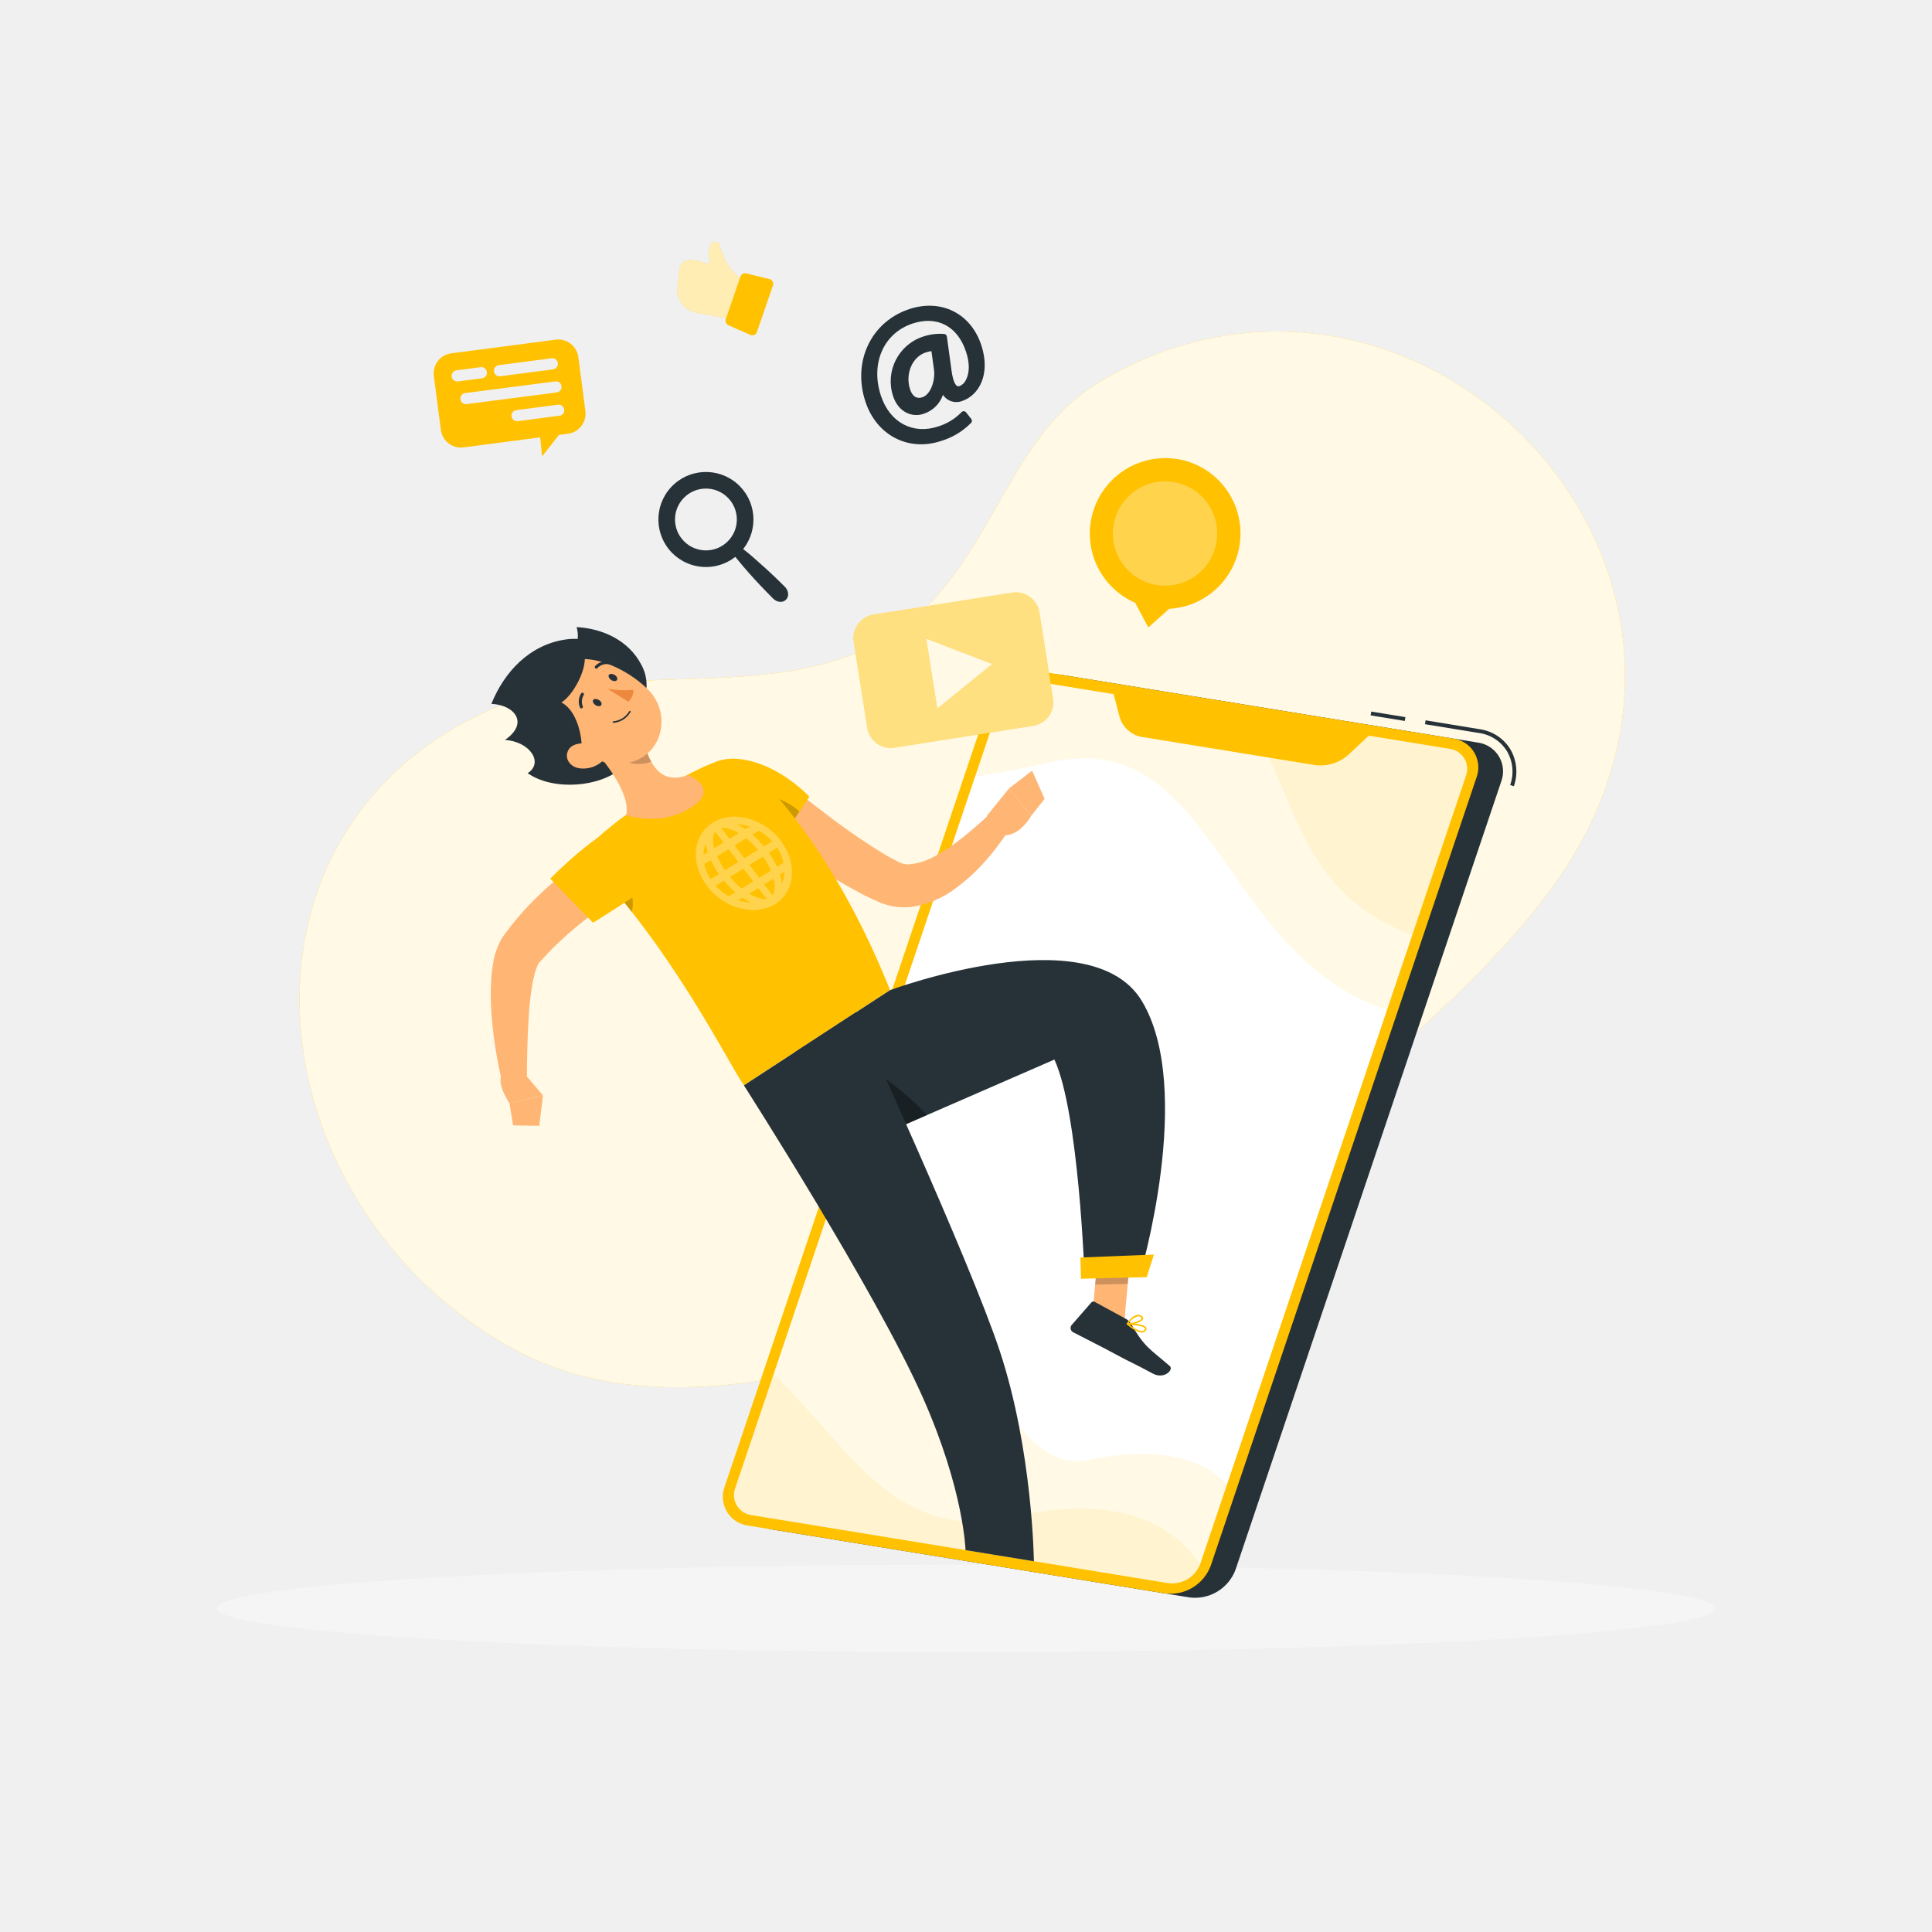
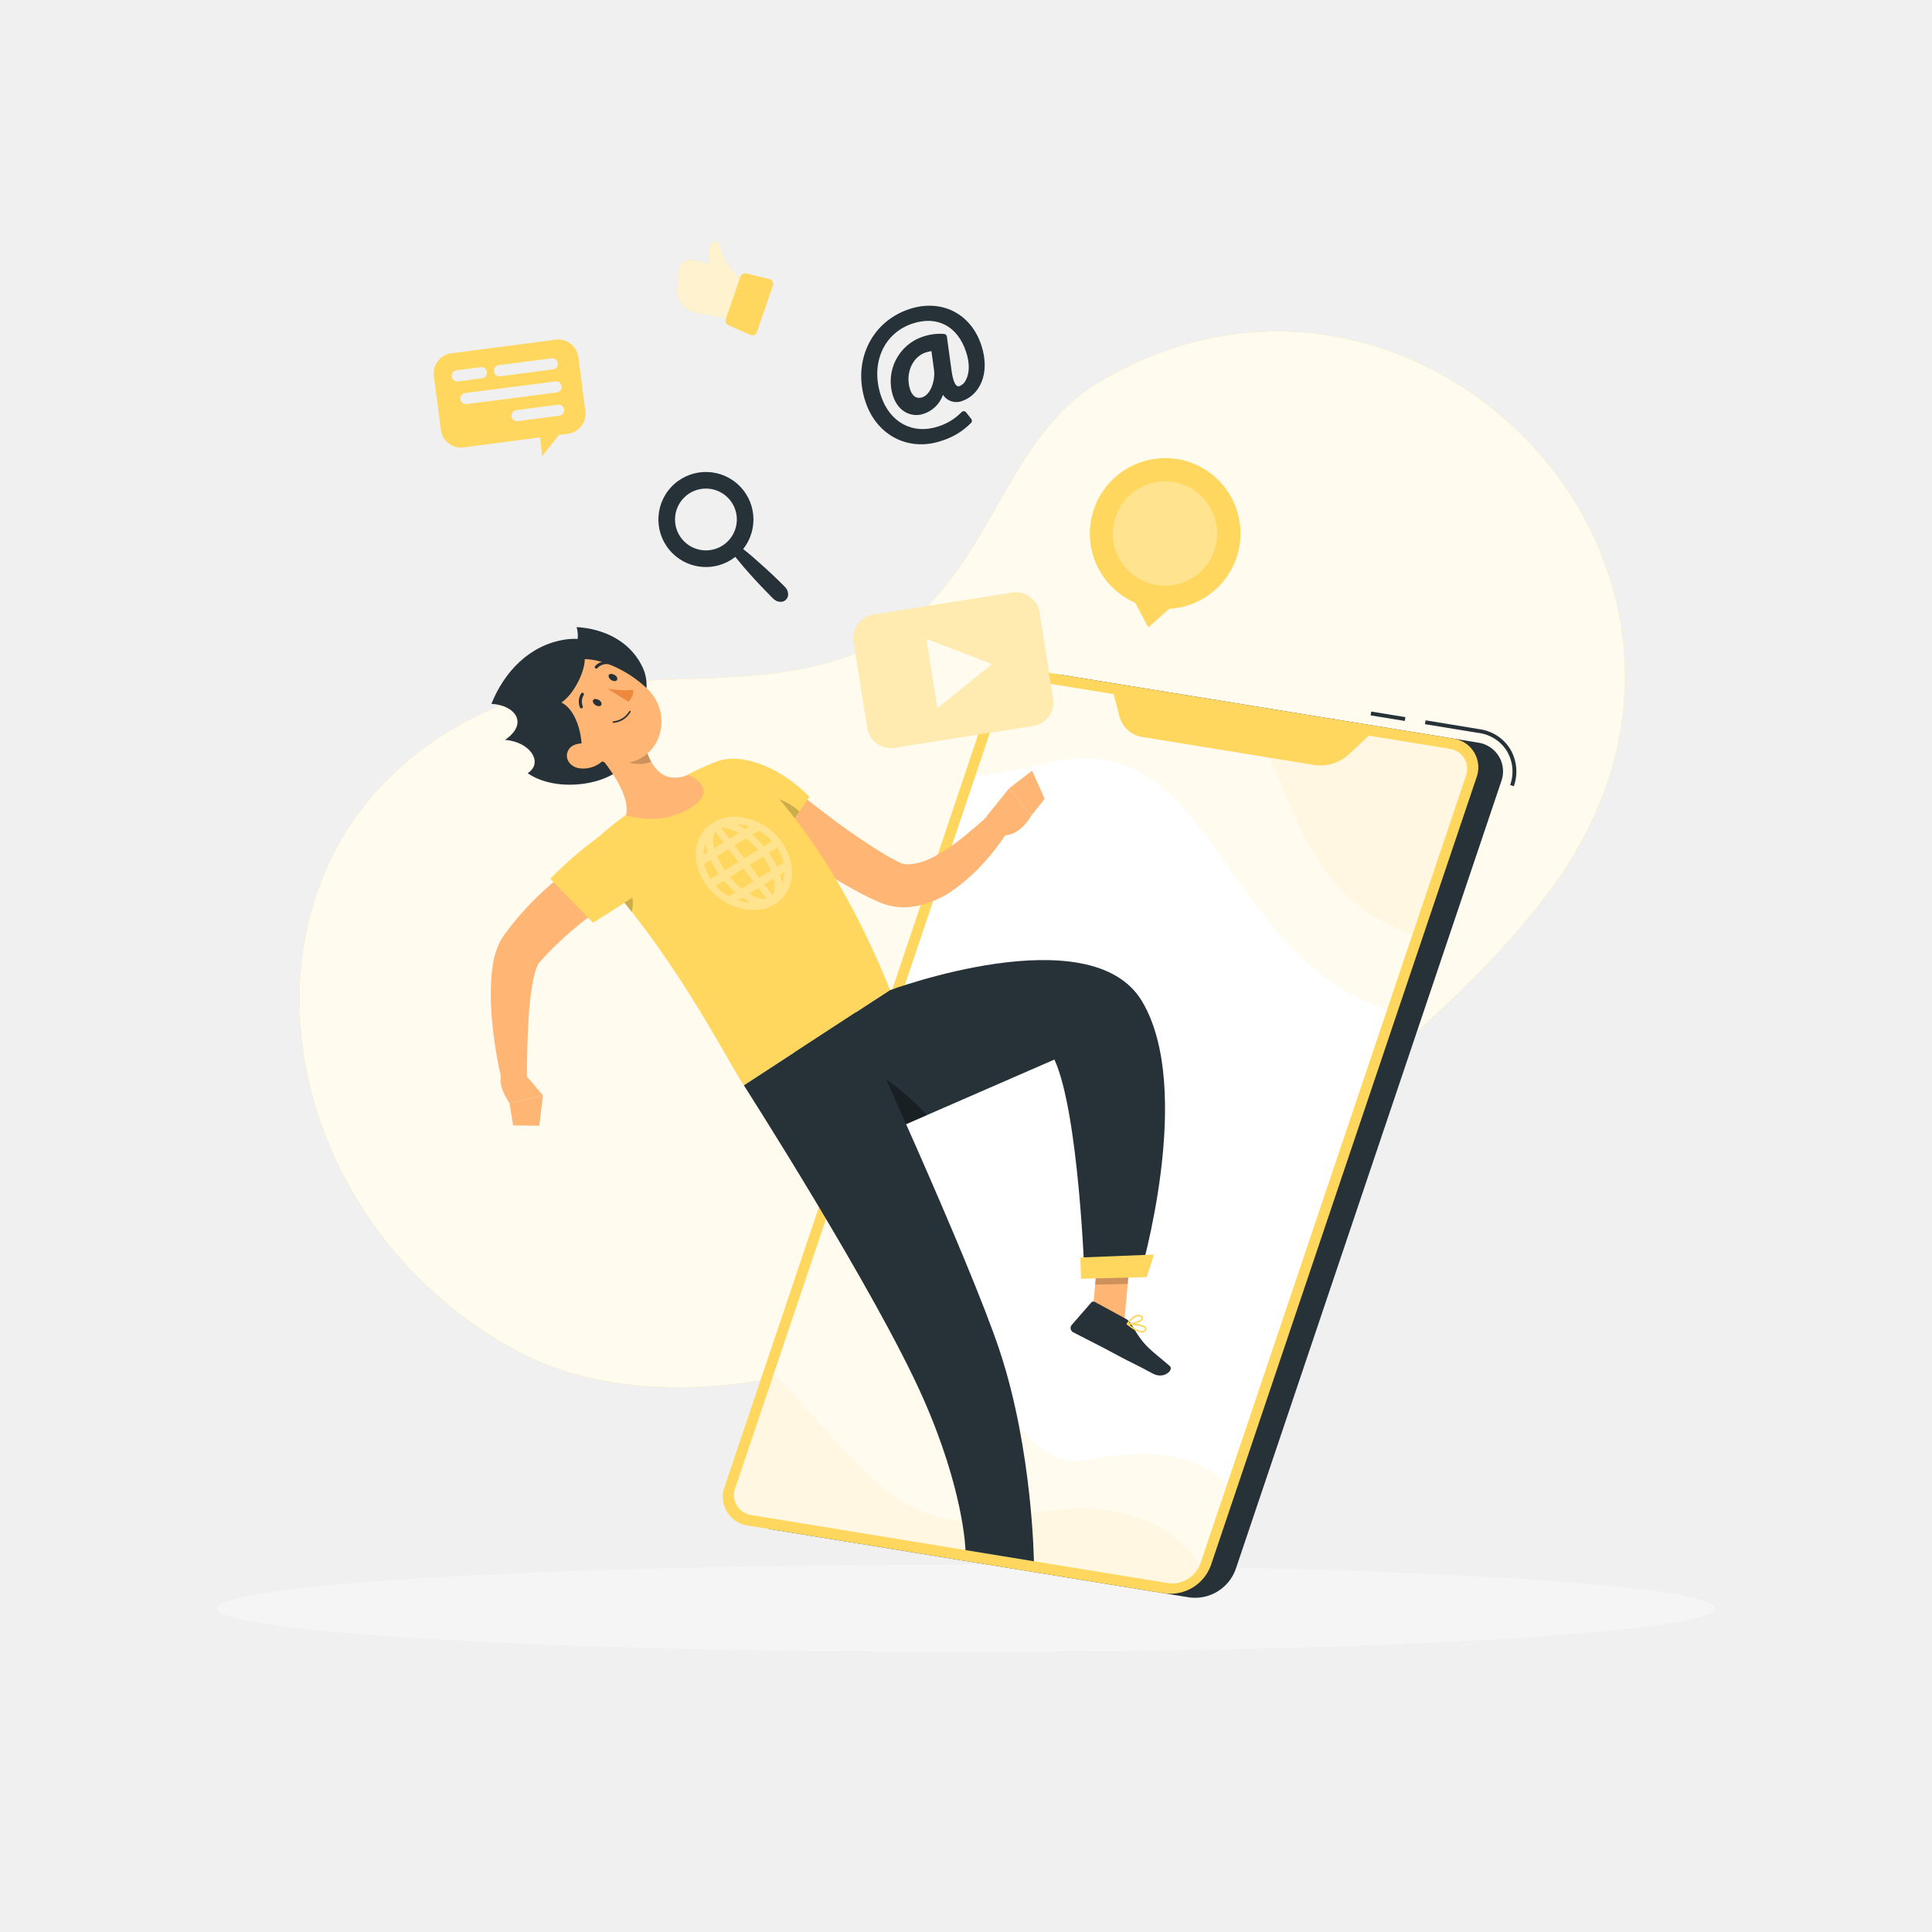
<svg xmlns="http://www.w3.org/2000/svg" viewBox="0 0 500 500">
  <defs>
-     <clipPath id="freepik--clip-path--inject-5">
+     <clipPath id="freepik--clip-path--inject-114">
      <path d="M302.37,409.72a7.75,7.75,0,0,0,8.27-5.05l68.71-203.79a5.23,5.23,0,0,0-4.19-7.08L267.29,176.24a7.76,7.76,0,0,0-8.28,5l-68.7,203.79a5.22,5.22,0,0,0,4.18,7.08Z" style="fill:none" />
    </clipPath>
  </defs>
-   <g id="freepik--background-simple--inject-5">
-     <path d="M400.72,231C463,147.76,365.92,49.52,284,99.22c-25.48,15.45-27.77,51.93-57,67.3-29.85,15.67-68.28,3.3-99.44,16.88C54.88,215.08,65.45,312.1,133,349.17,208.87,390.81,356.1,290.7,400.72,231Z" style="fill:#FFC100" />
+   <g id="freepik--background-simple--inject-114">
+     <path d="M400.72,231C463,147.76,365.92,49.52,284,99.22c-25.48,15.45-27.77,51.93-57,67.3-29.85,15.67-68.28,3.3-99.44,16.88C54.88,215.08,65.45,312.1,133,349.17,208.87,390.81,356.1,290.7,400.72,231Z" style="fill:#FFD75E" />
    <path d="M400.72,231C463,147.76,365.92,49.52,284,99.22c-25.48,15.45-27.77,51.93-57,67.3-29.85,15.67-68.28,3.3-99.44,16.88C54.88,215.08,65.45,312.1,133,349.17,208.87,390.81,356.1,290.7,400.72,231Z" style="fill:#fff;opacity:0.9" />
  </g>
-   <g id="freepik--Shadow--inject-5">
-     <ellipse id="freepik--path--inject-5" cx="250" cy="416.24" rx="193.89" ry="11.32" style="fill:#f5f5f5" />
+   <g id="freepik--Shadow--inject-114">
+     <ellipse id="freepik--path--inject-114" cx="250" cy="416.24" rx="193.89" ry="11.32" style="fill:#f5f5f5" />
  </g>
-   <g id="freepik--Smartphone--inject-5">
+   <g id="freepik--Smartphone--inject-114">
    <path d="M391.78,203.48l-.95-.32a10.38,10.38,0,0,0-.81-8.72,10.11,10.11,0,0,0-7.18-4.73l-14.06-2.29.16-1L383,188.73a11.05,11.05,0,0,1,7.88,5.19A11.41,11.41,0,0,1,391.78,203.48Z" style="fill:#263238" />
    <rect x="358.7" y="180.88" width="1" height="8.96" transform="translate(118.53 510.1) rotate(-80.75)" style="fill:#263238" />
    <path d="M200,395.86l107.87,17.56a11.19,11.19,0,0,0,11.91-7.26l68.7-203.8a7.52,7.52,0,0,0-6-10.18L274.57,174.62a11.18,11.18,0,0,0-11.91,7.26L194,385.67A7.53,7.53,0,0,0,200,395.86Z" style="fill:#263238" />
-     <path d="M193.59,394.82l107.88,17.56a11.16,11.16,0,0,0,11.9-7.26l68.71-203.79a7.53,7.53,0,0,0-6-10.19L268.18,173.58a11.18,11.18,0,0,0-11.9,7.26l-68.71,203.8A7.52,7.52,0,0,0,193.59,394.82Z" style="fill:#FFC100" />
+     <path d="M193.59,394.82l107.88,17.56a11.16,11.16,0,0,0,11.9-7.26l68.71-203.79a7.53,7.53,0,0,0-6-10.19L268.18,173.58a11.18,11.18,0,0,0-11.9,7.26l-68.71,203.8A7.52,7.52,0,0,0,193.59,394.82Z" style="fill:#FFD75E" />
    <path d="M302.37,409.72a7.75,7.75,0,0,0,8.27-5.05l68.71-203.79a5.23,5.23,0,0,0-4.19-7.08L267.29,176.24a7.76,7.76,0,0,0-8.28,5l-68.7,203.79a5.22,5.22,0,0,0,4.18,7.08Z" style="fill:#fff" />
-     <g style="clip-path:url(#freepik--clip-path--inject-5)">
-       <path d="M374.45,264.29c-59.23-3.85-55.48-77.9-103-66.94-76.05,17.53-72.2-15.42-16.82-38.55s163.33-7,163.9,39.6C418.84,227.14,409.1,266.55,374.45,264.29Z" style="fill:#FFC100;opacity:0.1" />
-       <path d="M376.73,245.11c-61-12.5-27.68-69.47-92.78-83.51-92.29-19.9-41.58-47.32,18.43-47.57s147.28,37.75,115.75,83.73C398.71,226.08,412.43,252.43,376.73,245.11Z" style="fill:#FFC100;opacity:0.1" />
-       <path d="M197,305.65c54.79-3.69,54.45,78.42,85,72.12,48.92-10.07,52,33,18.15,54.06s-119.4,1.61-127.84-60.36C167.12,333.28,171.34,307.37,197,305.65Z" style="fill:#FFC100;opacity:0.1" />
-       <path d="M154.47,334.66c59.23,3.8,60.39,68.9,107.94,57.9,76-17.58,66.23,78.52,10.87,101.7s-162.19-47-162.8-93.68C110.11,371.84,119.82,332.43,154.47,334.66Z" style="fill:#FFC100;opacity:0.1" />
+     <g style="clip-path:url(#freepik--clip-path--inject-114)">
+       <path d="M374.45,264.29c-59.23-3.85-55.48-77.9-103-66.94-76.05,17.53-72.2-15.42-16.82-38.55s163.33-7,163.9,39.6C418.84,227.14,409.1,266.55,374.45,264.29Z" style="fill:#FFD75E;opacity:0.1" />
+       <path d="M376.73,245.11c-61-12.5-27.68-69.47-92.78-83.51-92.29-19.9-41.58-47.32,18.43-47.57s147.28,37.75,115.75,83.73C398.71,226.08,412.43,252.43,376.73,245.11Z" style="fill:#FFD75E;opacity:0.1" />
+       <path d="M197,305.65c54.79-3.69,54.45,78.42,85,72.12,48.92-10.07,52,33,18.15,54.06s-119.4,1.61-127.84-60.36C167.12,333.28,171.34,307.37,197,305.65Z" style="fill:#FFD75E;opacity:0.1" />
+       <path d="M154.47,334.66c59.23,3.8,60.39,68.9,107.94,57.9,76-17.58,66.23,78.52,10.87,101.7s-162.19-47-162.8-93.68C110.11,371.84,119.82,332.43,154.47,334.66Z" style="fill:#FFD75E;opacity:0.1" />
    </g>
-     <path d="M295.84,190.77,340.3,198a10.82,10.82,0,0,0,8.89-2.89l6-5.61-67.26-10.95,1.79,6.88A7.31,7.31,0,0,0,295.84,190.77Z" style="fill:#FFC100" />
+     <path d="M295.84,190.77,340.3,198a10.82,10.82,0,0,0,8.89-2.89l6-5.61-67.26-10.95,1.79,6.88A7.31,7.31,0,0,0,295.84,190.77Z" style="fill:#FFD75E" />
  </g>
-   <g id="freepik--Character--inject-5">
+   <g id="freepik--Character--inject-114">
    <polygon points="282.57 341.96 291 341.75 292.77 322.16 284.33 322.37 282.57 341.96" style="fill:#ffb573" />
    <path d="M291.42,341.34l-8.09-4.41a.73.73,0,0,0-.91.16l-5.05,5.79a1.23,1.23,0,0,0,.35,1.9c2.94,1.54,7.26,3.67,10.93,5.67,4.29,2.33,4.61,2.27,9.64,5,3,1.66,5.56-1,4.44-1.93-5.11-4.42-6.51-4.83-9.84-10.64A3.79,3.79,0,0,0,291.42,341.34Z" style="fill:#263238" />
    <path d="M198.6,198.74c4.88,4,10,8,15.05,11.85a169.5,169.5,0,0,0,15.48,10.64c.66.41,1.3.76,2,1.1l1.64.88a5.64,5.64,0,0,0,2.35.49,16.16,16.16,0,0,0,6.92-2.17,51.24,51.24,0,0,0,7.39-5c1.19-1,2.4-2,3.57-3s2.34-2.15,3.39-3.17l5.05,3.83a51.26,51.26,0,0,1-2.94,4.33c-1,1.38-2.09,2.75-3.26,4.05a48,48,0,0,1-7.89,7.3,24.84,24.84,0,0,1-11.24,4.8,16,16,0,0,1-7.31-.71c-.31-.09-.6-.22-.9-.33s-.44-.19-.67-.29l-1.24-.56c-.83-.37-1.65-.75-2.42-1.16a139.41,139.41,0,0,1-17.4-10.77c-5.47-3.92-10.67-8-15.82-12.4Z" style="fill:#ffb573" />
-     <path d="M183.26,207.8c3.09,7.46,17.53,11.52,17.53,11.52l8.67-13.13s-6.23-6.77-14.65-9.08C184.49,194.29,179.89,199.65,183.26,207.8Z" style="fill:#FFC100" />
+     <path d="M183.26,207.8c3.09,7.46,17.53,11.52,17.53,11.52l8.67-13.13s-6.23-6.77-14.65-9.08C184.49,194.29,179.89,199.65,183.26,207.8Z" style="fill:#FFD75E" />
    <path d="M191.33,205.86c-4.07,1-6.25,3-6.59,4.37,4.73,5.91,16,9.09,16,9.09l6.14-9.3C204.34,207.49,197.69,204.31,191.33,205.86Z" style="opacity:0.2" />
    <path d="M255.4,211.15l5.74-7.11,5.73,7.09s-3.76,7-9.37,4.52Z" style="fill:#ffb573" />
    <polygon points="267.1 199.45 270.35 206.74 266.87 211.13 261.14 204.04 267.1 199.45" style="fill:#ffb573" />
    <polygon points="292.76 322.16 291.86 332.26 283.42 332.47 284.32 322.37 292.76 322.16" style="opacity:0.2" />
-     <path d="M150.25,220.86c23.43,23.7,38.23,54.39,42.27,60l37.82-24.64c-13.32-33.26-29-50.62-36.2-57.4a8.43,8.43,0,0,0-8.92-1.66l-1.57.65c-1.15.49-2.37,1-3.61,1.64-.7.33-1.39.68-2.09,1.05A166.07,166.07,0,0,0,161.87,211c-1,.71-2,1.45-2.9,2.19s-1.72,1.39-2.51,2.05C152.88,218.27,150.25,220.86,150.25,220.86Z" style="fill:#FFC100" />
+     <path d="M150.25,220.86c23.43,23.7,38.23,54.39,42.27,60l37.82-24.64c-13.32-33.26-29-50.62-36.2-57.4a8.43,8.43,0,0,0-8.92-1.66l-1.57.65c-1.15.49-2.37,1-3.61,1.64-.7.33-1.39.68-2.09,1.05A166.07,166.07,0,0,0,161.87,211c-1,.71-2,1.45-2.9,2.19s-1.72,1.39-2.51,2.05C152.88,218.27,150.25,220.86,150.25,220.86Z" style="fill:#FFD75E" />
    <path d="M162.17,228.84A5.8,5.8,0,0,0,156,227c2.63,3,5.14,6,7.5,9A8.55,8.55,0,0,0,162.17,228.84Z" style="opacity:0.2" />
    <path d="M202.09,217.57s0,0-.06-.06a15.07,15.07,0,0,0-1.35-1.56,15.52,15.52,0,0,0-9.11-4.51,11.13,11.13,0,0,0-6.91,1.32l-.18.11h0l0,0-.24.16a8.46,8.46,0,0,0-1.17.9c-4,3.71-4,10.23-.11,15.31,0,0,0,0,0,.06l.06.06a16.5,16.5,0,0,0,1.36,1.56c4.71,4.71,11.59,5.9,16.2,3.09h0l0,0a9,9,0,0,0,1.41-1.07c4-3.71,3.95-10.22.11-15.3A.16.16,0,0,0,202.09,217.57Zm.68,5.72-1.68,1a23,23,0,0,0-2.09-3.59l2.15-1.32A11.84,11.84,0,0,1,202.77,223.29Zm-20.5.32,1.68-1a22.22,22.22,0,0,0,2.09,3.59l-2.15,1.32A11.63,11.63,0,0,1,182.27,223.61Zm13.36-4.24.5.6-3.49,2.15-2.53-3.32,3-1.84A22.74,22.74,0,0,1,195.63,219.37Zm-6.83-2.29-2.14-2.8a3.46,3.46,0,0,1,.92,0,9,9,0,0,1,3.61,1.36Zm-3.69-1.84,2.13,2.8-2.39,1.47C184.39,217.73,184.45,216.21,185.11,215.24Zm3.44,4.51,2.54,3.32-3.49,2.15a20.82,20.82,0,0,1-2-3.63Zm-2.86,10c-.18-.17-.33-.35-.49-.52l2.15-1.32.64.75a25.29,25.29,0,0,0,2.34,2.3l-1.69,1A13.3,13.3,0,0,1,185.69,229.73Zm3.72-2.2-.51-.6,3.5-2.14,2.53,3.32-3,1.83A21.91,21.91,0,0,1,189.41,227.53Zm6.83,2.29,2.14,2.79a3.47,3.47,0,0,1-.92,0,9,9,0,0,1-3.61-1.36Zm3.69,1.84-2.14-2.79,2.4-1.48C200.65,229.17,200.59,230.7,199.93,231.66Zm-3.44-4.51L194,223.83l3.49-2.14a20.12,20.12,0,0,1,2,3.63Zm1.2-8.14-.64-.75a24,24,0,0,0-2.34-2.29l1.69-1a13.76,13.76,0,0,1,2.95,2.24c.17.17.33.35.49.52ZM194,213.89l-1.12.68a15.36,15.36,0,0,0-2.1-1.24c.31,0,.63,0,.94.06A12.07,12.07,0,0,1,194,213.89Zm-11.38,4.46a12.74,12.74,0,0,0,.53,2.2l-1.11.68A8.74,8.74,0,0,1,182.62,218.35ZM191,233l1.11-.69a16.28,16.28,0,0,0,2.12,1.25A11.78,11.78,0,0,1,191,233Zm11.38-4.47a13,13,0,0,0-.53-2.2l1.11-.68A8.74,8.74,0,0,1,202.42,228.55Z" style="fill:#fff;opacity:0.3" />
    <path d="M166.46,181.65a11,11,0,0,0-.43-9.51c-3.3-6.43-10-9.45-16.81-9.85a7.72,7.72,0,0,1,.28,3.07,15.2,15.2,0,0,0-3.2.15c-9.3,1.4-15.8,8.38-19.13,16.65,6,.26,9.83,5,3.51,9.33,6.49.44,10.09,5.89,5.88,8.61,6.65,4.65,18.85,3.63,24.4-1.41C163.65,196.26,171.57,190.63,166.46,181.65Z" style="fill:#263238" />
    <path d="M151.81,191.94c4.39,4.52,11.58,13.34,10.21,19.14,4.63,1,10.41,1.8,16.69-2s2.46-7.32-.62-8.49c-6.66,2.38-9.3-2-10.92-6.67Z" style="fill:#ffb573" />
    <path d="M158.08,192.76l9.09,1.18a18.79,18.79,0,0,0,1.36,3.18c-2.41,1.11-7,.67-8.75-1.49A9.07,9.07,0,0,1,158.08,192.76Z" style="opacity:0.2" />
    <path d="M145.43,192c7.37,4,11.48,6.7,17.35,5.39,8.84-2,11.05-12.76,5-18.87-5.43-5.5-16.56-11.09-23.71-5.91A11.42,11.42,0,0,0,145.43,192Z" style="fill:#ffb573" />
    <path d="M150.46,194.74c.48-4.07-1.29-11.07-5.18-12.93,4.22-2.64,8.41-13,4.51-13.53s-12.35,4.35-12.51,13.23S141.81,194.09,150.46,194.74Z" style="fill:#263238" />
    <path d="M149.91,198.83a7.39,7.39,0,0,0,5.41-1.36c2-1.51.9-3.76-1.42-4.6-2.09-.75-5.65-.87-6.81,1.25S147.54,198.48,149.91,198.83Z" style="fill:#ffb573" />
    <path d="M205.61,272.36,224,295.51l48.88-21.3c6.35,13.76,7.81,56.37,7.81,56.37l14.28-.34s14.35-48.23.54-71.18c-13.28-22.07-65.17-2.81-65.17-2.81Z" style="fill:#263238" />
    <path d="M239.85,288.61l-8.5,3.7-6.18-15.94S234.64,282.53,239.85,288.61Z" style="opacity:0.2" />
    <path d="M239.85,288.61l-8.5,3.7-6.18-15.94S234.64,282.53,239.85,288.61Z" style="opacity:0.2" />
    <path d="M221.47,262S251,326.2,258.75,349.68c8.5,25.71,8.82,54.38,8.82,54.38l-17.7-2.89s-.36-15.45-11.08-39.58c-12.21-27.48-46.27-80.7-46.27-80.7Z" style="fill:#263238" />
-     <polygon points="296.77 330.52 279.75 330.94 279.61 325.44 298.64 324.68 296.77 330.52" style="fill:#FFC100" />
+     <polygon points="296.77 330.52 279.75 330.94 279.61 325.44 298.64 324.68 296.77 330.52" style="fill:#FFD75E" />
    <path d="M154.13,182.49c.57.36,1.23.35,1.47,0s0-1-.62-1.34-1.24-.34-1.47,0S153.55,182.13,154.13,182.49Z" style="fill:#263238" />
    <path d="M158.2,176c.57.36,1.23.35,1.47,0s0-1-.62-1.34-1.24-.34-1.47,0S157.62,175.6,158.2,176Z" style="fill:#263238" />
    <path d="M157.19,178.22a24.52,24.52,0,0,0,6.66.32c.32,1.61-1.2,3.08-1.2,3.08Z" style="fill:#ed893e" />
    <path d="M162.68,185a5.61,5.61,0,0,1-3.93,2.08.22.22,0,0,1-.21-.2.2.2,0,0,1,.2-.2,5.41,5.41,0,0,0,4.11-2.61.2.2,0,0,1,.28-.07.21.21,0,0,1,.06.28A8.3,8.3,0,0,1,162.68,185Z" style="fill:#263238" />
    <path d="M150.76,183.19a.48.48,0,0,1-.16.12.42.42,0,0,1-.52-.23,4,4,0,0,1,.32-3.64.4.4,0,0,1,.65.47h0a3.19,3.19,0,0,0-.22,2.88A.41.41,0,0,1,150.76,183.19Z" style="fill:#263238" />
    <path d="M157.71,171.75a.43.43,0,0,1-.35.14,3.15,3.15,0,0,0-2.73,1,.4.4,0,0,1-.62-.51,4,4,0,0,1,3.43-1.24.4.4,0,0,1,.36.43A.49.49,0,0,1,157.71,171.75Z" style="fill:#263238" />
-     <path d="M291.59,342.76a.23.23,0,0,1,0-.21.21.21,0,0,1,.19-.13c.44,0,4.24.12,4.87,1.12a.62.62,0,0,1,0,.62h0a1.12,1.12,0,0,1-.79.68c-1.21.27-3.17-1.18-4.24-2.06Zm4.63.93c-.45-.5-2.41-.76-3.89-.84,1.49,1.16,2.75,1.75,3.43,1.6a.75.75,0,0,0,.52-.45.25.25,0,0,0,0-.25Z" style="fill:#FFC100" />
-     <path d="M291.59,342.76l0-.05a.23.23,0,0,1,0-.2c.06-.08,1.35-2,2.71-2.23a1.47,1.47,0,0,1,1.14.23h0c.45.31.46.63.38.85-.32.91-3,1.55-4.07,1.46A.22.22,0,0,1,291.59,342.76Zm3.76-1.78a.76.76,0,0,0-.16-.14h0a1,1,0,0,0-.83-.16,4.67,4.67,0,0,0-2.23,1.75c1.21-.05,3.1-.66,3.3-1.2A.23.23,0,0,0,295.35,341Zm-.05-.3h0Z" style="fill:#FFC100" />
+     <path d="M291.59,342.76a.23.23,0,0,1,0-.21.21.21,0,0,1,.19-.13c.44,0,4.24.12,4.87,1.12a.62.62,0,0,1,0,.62h0a1.12,1.12,0,0,1-.79.68c-1.21.27-3.17-1.18-4.24-2.06Zm4.63.93c-.45-.5-2.41-.76-3.89-.84,1.49,1.16,2.75,1.75,3.43,1.6a.75.75,0,0,0,.52-.45.25.25,0,0,0,0-.25Z" style="fill:#FFD75E" />
+     <path d="M291.59,342.76l0-.05a.23.23,0,0,1,0-.2c.06-.08,1.35-2,2.71-2.23a1.47,1.47,0,0,1,1.14.23h0c.45.31.46.63.38.85-.32.91-3,1.55-4.07,1.46A.22.22,0,0,1,291.59,342.76Zm3.76-1.78a.76.76,0,0,0-.16-.14h0a1,1,0,0,0-.83-.16,4.67,4.67,0,0,0-2.23,1.75c1.21-.05,3.1-.66,3.3-1.2A.23.23,0,0,0,295.35,341Zm-.05-.3h0Z" style="fill:#FFD75E" />
    <path d="M163.52,229.35l-3.26,2.17c-1.12.76-2.22,1.54-3.32,2.34-2.19,1.58-4.34,3.22-6.44,4.9s-4.11,3.43-6,5.24c-1,.9-1.88,1.83-2.79,2.76-.47.46-.87,1-1.31,1.42l-.65.72c-.15.16-.11.12-.14.14l-.09.09a8.91,8.91,0,0,0-1,2.35,27.3,27.3,0,0,0-.8,3.52,78.35,78.35,0,0,0-.88,7.94c-.35,5.45-.47,11.12-.49,16.68l-6.29.82A110.77,110.77,0,0,1,127.24,263a71.17,71.17,0,0,1-.14-9.15,38.47,38.47,0,0,1,.59-4.92,18.78,18.78,0,0,1,1.93-5.64c.16-.27.31-.54.5-.81s.42-.61.5-.71l.71-.94c.48-.62.93-1.27,1.43-1.86,1-1.2,2-2.39,3-3.5a83.34,83.34,0,0,1,6.53-6.37c2.26-2,4.61-3.88,7-5.67,1.21-.87,2.44-1.74,3.68-2.58.63-.42,1.25-.84,1.9-1.25s1.26-.78,2-1.23Z" style="fill:#ffb573" />
-     <path d="M160.48,214.34c-5-.25-18.08,13.06-18.08,13.06l11.08,11.4s6.27-3.87,11.19-7.21C174.07,225.2,170.24,214.83,160.48,214.34Z" style="fill:#FFC100" />
+     <path d="M160.48,214.34c-5-.25-18.08,13.06-18.08,13.06l11.08,11.4s6.27-3.87,11.19-7.21C174.07,225.2,170.24,214.83,160.48,214.34Z" style="fill:#FFD75E" />
    <path d="M135,277l5.51,6.49-8.67,2s-4.55-6.62-.87-8.15Z" style="fill:#ffb573" />
    <polygon points="139.56 291.35 132.79 291.25 131.85 285.48 140.52 283.51 139.56 291.35" style="fill:#ffb573" />
  </g>
-   <g id="freepik--social-media-icons--inject-5">
+   <g id="freepik--social-media-icons--inject-114">
    <path d="M174,143.15a12.3,12.3,0,1,1,18.33-1.06c.83.65,1.63,1.31,2.43,2,1.14,1,2.27,2,3.38,3s2.2,2.05,3.28,3.09c.54.52,1.07,1.06,1.6,1.58a2.79,2.79,0,0,1,.68.91,2.23,2.23,0,0,1,.2.6,2.44,2.44,0,0,1,.06.74,1.9,1.9,0,0,1-1.73,1.74,2.51,2.51,0,0,1-.75-.06,2.56,2.56,0,0,1-.59-.2,2.86,2.86,0,0,1-.91-.68c-.53-.54-1.06-1.06-1.58-1.61-1.05-1.07-2.08-2.17-3.1-3.27s-2-2.24-3-3.39c-.67-.79-1.34-1.6-2-2.42A12.31,12.31,0,0,1,174,143.15Zm14.35-3.05a8,8,0,1,0-11.31,0A8,8,0,0,0,188.35,140.1Z" style="fill:#263238" />
    <path d="M245.05,87.1a.79.79,0,0,0-.68-.67,13.7,13.7,0,0,0-5.53.7,12.18,12.18,0,0,0-7.71,15.39c1.41,4.26,5,5.54,7.82,4.6a7.85,7.85,0,0,0,5.09-4.94,4.11,4.11,0,0,0,4.9,1.62c4.4-1.46,7.53-6.93,5-14.54-2.73-8.19-10.39-12-18.64-9.26-9.91,3.3-14.77,13.63-11.31,24,2.88,8.67,11.09,12.93,19.53,10.13a18.21,18.21,0,0,0,7.83-4.72.78.78,0,0,0,0-1L250,106.69a.78.78,0,0,0-1.18,0,14.25,14.25,0,0,1-6,3.67c-6.57,2.19-12.53-1-14.83-7.92-2.77-8.34.66-16.21,8.16-18.7,6.35-2.11,11.64.64,13.82,7.19,1,2.87,1,5.57,0,7.41a3,3,0,0,1-1.64,1.58.74.74,0,0,1-.68-.06c-.36-.24-1-1.06-1.39-3.95Zm-5.47,4.11a8.18,8.18,0,0,1,1.47-.34l.66,4.75c.4,2.73-.81,6.47-3,7.19-2,.66-2.83-1-3.17-2C234.21,96.79,236.06,92.38,239.58,91.21Z" style="fill:#263238" />
-     <path d="M191.4,71.86c-3.26-2.38-4.71-6.56-5.21-8.41a1.2,1.2,0,0,0-2.23-.22v0a6.68,6.68,0,0,0-.26,4.16.73.73,0,0,1-1,.85l-.62-.25a8.61,8.61,0,0,0-2.74-.63l-.71-.05a2.67,2.67,0,0,0-2.83,2.41l-.45,4.83a5.7,5.7,0,0,0,.08,1.7,5.9,5.9,0,0,0,4.67,4.62c2.46.46,6.28,1.19,6.95,1.3h0l1.71.43,4-9.81Z" style="fill:#FFC100" />
+     <path d="M191.4,71.86c-3.26-2.38-4.71-6.56-5.21-8.41a1.2,1.2,0,0,0-2.23-.22v0a6.68,6.68,0,0,0-.26,4.16.73.73,0,0,1-1,.85l-.62-.25a8.61,8.61,0,0,0-2.74-.63l-.71-.05a2.67,2.67,0,0,0-2.83,2.41l-.45,4.83a5.7,5.7,0,0,0,.08,1.7,5.9,5.9,0,0,0,4.67,4.62c2.46.46,6.28,1.19,6.95,1.3h0l1.71.43,4-9.81Z" style="fill:#FFD75E" />
    <path d="M191.4,71.86c-3.26-2.38-4.71-6.56-5.21-8.41a1.2,1.2,0,0,0-2.23-.22v0a6.68,6.68,0,0,0-.26,4.16.73.73,0,0,1-1,.85l-.62-.25a8.61,8.61,0,0,0-2.74-.63l-.71-.05a2.67,2.67,0,0,0-2.83,2.41l-.45,4.83a5.7,5.7,0,0,0,.08,1.7,5.9,5.9,0,0,0,4.67,4.62c2.46.46,6.28,1.19,6.95,1.3h0l1.71.43,4-9.81Z" style="fill:#fff;opacity:0.7" />
-     <path d="M194.18,86.67l-5.65-2.5a1.28,1.28,0,0,1-.69-1.59l3.79-11a1.27,1.27,0,0,1,1.51-.82l6,1.46a1.28,1.28,0,0,1,.9,1.67l-4.14,12A1.28,1.28,0,0,1,194.18,86.67Z" style="fill:#FFC100" />
-     <path d="M143.78,87.91l-27,3.53a5.24,5.24,0,0,0-4.5,5.85l1.82,14a5.24,5.24,0,0,0,5.85,4.5l19.85-2.6.49,4.91,4.37-5.54,2.34-.31a5.24,5.24,0,0,0,4.5-5.85l-1.83-14A5.24,5.24,0,0,0,143.78,87.91ZM116.9,97.47a1.45,1.45,0,0,1,1.26-1.63l6.22-.82a1.45,1.45,0,0,1,.38,2.88l-6.23.81A1.45,1.45,0,0,1,116.9,97.47Zm27.89,10.11L134,109a1.44,1.44,0,0,1-.37-2.86l10.76-1.4a1.44,1.44,0,1,1,.38,2.86Zm-.79-6-23.23,3a1.44,1.44,0,1,1-.37-2.86l23.23-3a1.44,1.44,0,1,1,.37,2.85Zm-.79-6-13.75,1.8a1.45,1.45,0,0,1-.38-2.88l13.75-1.79a1.45,1.45,0,0,1,.38,2.87Z" style="fill:#FFC100" />
-     <path d="M262,153.38l-35.95,5.68a6.16,6.16,0,0,0-5.11,7l3.52,22.33a6.16,6.16,0,0,0,7,5.11l35.95-5.67a6.16,6.16,0,0,0,5.11-7L269,158.5A6.17,6.17,0,0,0,262,153.38Zm-19.44,30-2.86-18.1,17.1,6.57Z" style="fill:#FFC100" />
+     <path d="M194.18,86.67l-5.65-2.5a1.28,1.28,0,0,1-.69-1.59l3.79-11a1.27,1.27,0,0,1,1.51-.82l6,1.46a1.28,1.28,0,0,1,.9,1.67l-4.14,12A1.28,1.28,0,0,1,194.18,86.67Z" style="fill:#FFD75E" />
+     <path d="M143.78,87.91l-27,3.53a5.24,5.24,0,0,0-4.5,5.85l1.82,14a5.24,5.24,0,0,0,5.85,4.5l19.85-2.6.49,4.91,4.37-5.54,2.34-.31a5.24,5.24,0,0,0,4.5-5.85l-1.83-14A5.24,5.24,0,0,0,143.78,87.91ZM116.9,97.47a1.45,1.45,0,0,1,1.26-1.63l6.22-.82a1.45,1.45,0,0,1,.38,2.88l-6.23.81A1.45,1.45,0,0,1,116.9,97.47Zm27.89,10.11L134,109a1.44,1.44,0,0,1-.37-2.86l10.76-1.4a1.44,1.44,0,1,1,.38,2.86Zm-.79-6-23.23,3a1.44,1.44,0,1,1-.37-2.86l23.23-3a1.44,1.44,0,1,1,.37,2.85Zm-.79-6-13.75,1.8a1.45,1.45,0,0,1-.38-2.88l13.75-1.79a1.45,1.45,0,0,1,.38,2.87Z" style="fill:#FFD75E" />
+     <path d="M262,153.38l-35.95,5.68a6.16,6.16,0,0,0-5.11,7l3.52,22.33a6.16,6.16,0,0,0,7,5.11l35.95-5.67a6.16,6.16,0,0,0,5.11-7L269,158.5A6.17,6.17,0,0,0,262,153.38Zm-19.44,30-2.86-18.1,17.1,6.57Z" style="fill:#FFD75E" />
    <path d="M262,153.38l-35.95,5.68a6.16,6.16,0,0,0-5.11,7l3.52,22.33a6.16,6.16,0,0,0,7,5.11l35.95-5.67a6.16,6.16,0,0,0,5.11-7L269,158.5A6.17,6.17,0,0,0,262,153.38Zm-19.44,30-2.86-18.1,17.1,6.57Z" style="fill:#fff;opacity:0.5" />
-     <path d="M304.93,118.85A19.53,19.53,0,0,0,293.79,156l3.4,6.37,5.38-4.81h0a19.53,19.53,0,0,0,2.35-38.73Z" style="fill:#FFC100" />
+     <path d="M304.93,118.85A19.53,19.53,0,0,0,293.79,156l3.4,6.37,5.38-4.81h0a19.53,19.53,0,0,0,2.35-38.73Z" style="fill:#FFD75E" />
    <path d="M299.15,151.37a13.5,13.5,0,1,1,15.65-10.93A13.49,13.49,0,0,1,299.15,151.37Z" style="fill:#fff;opacity:0.3" />
  </g>
</svg>
